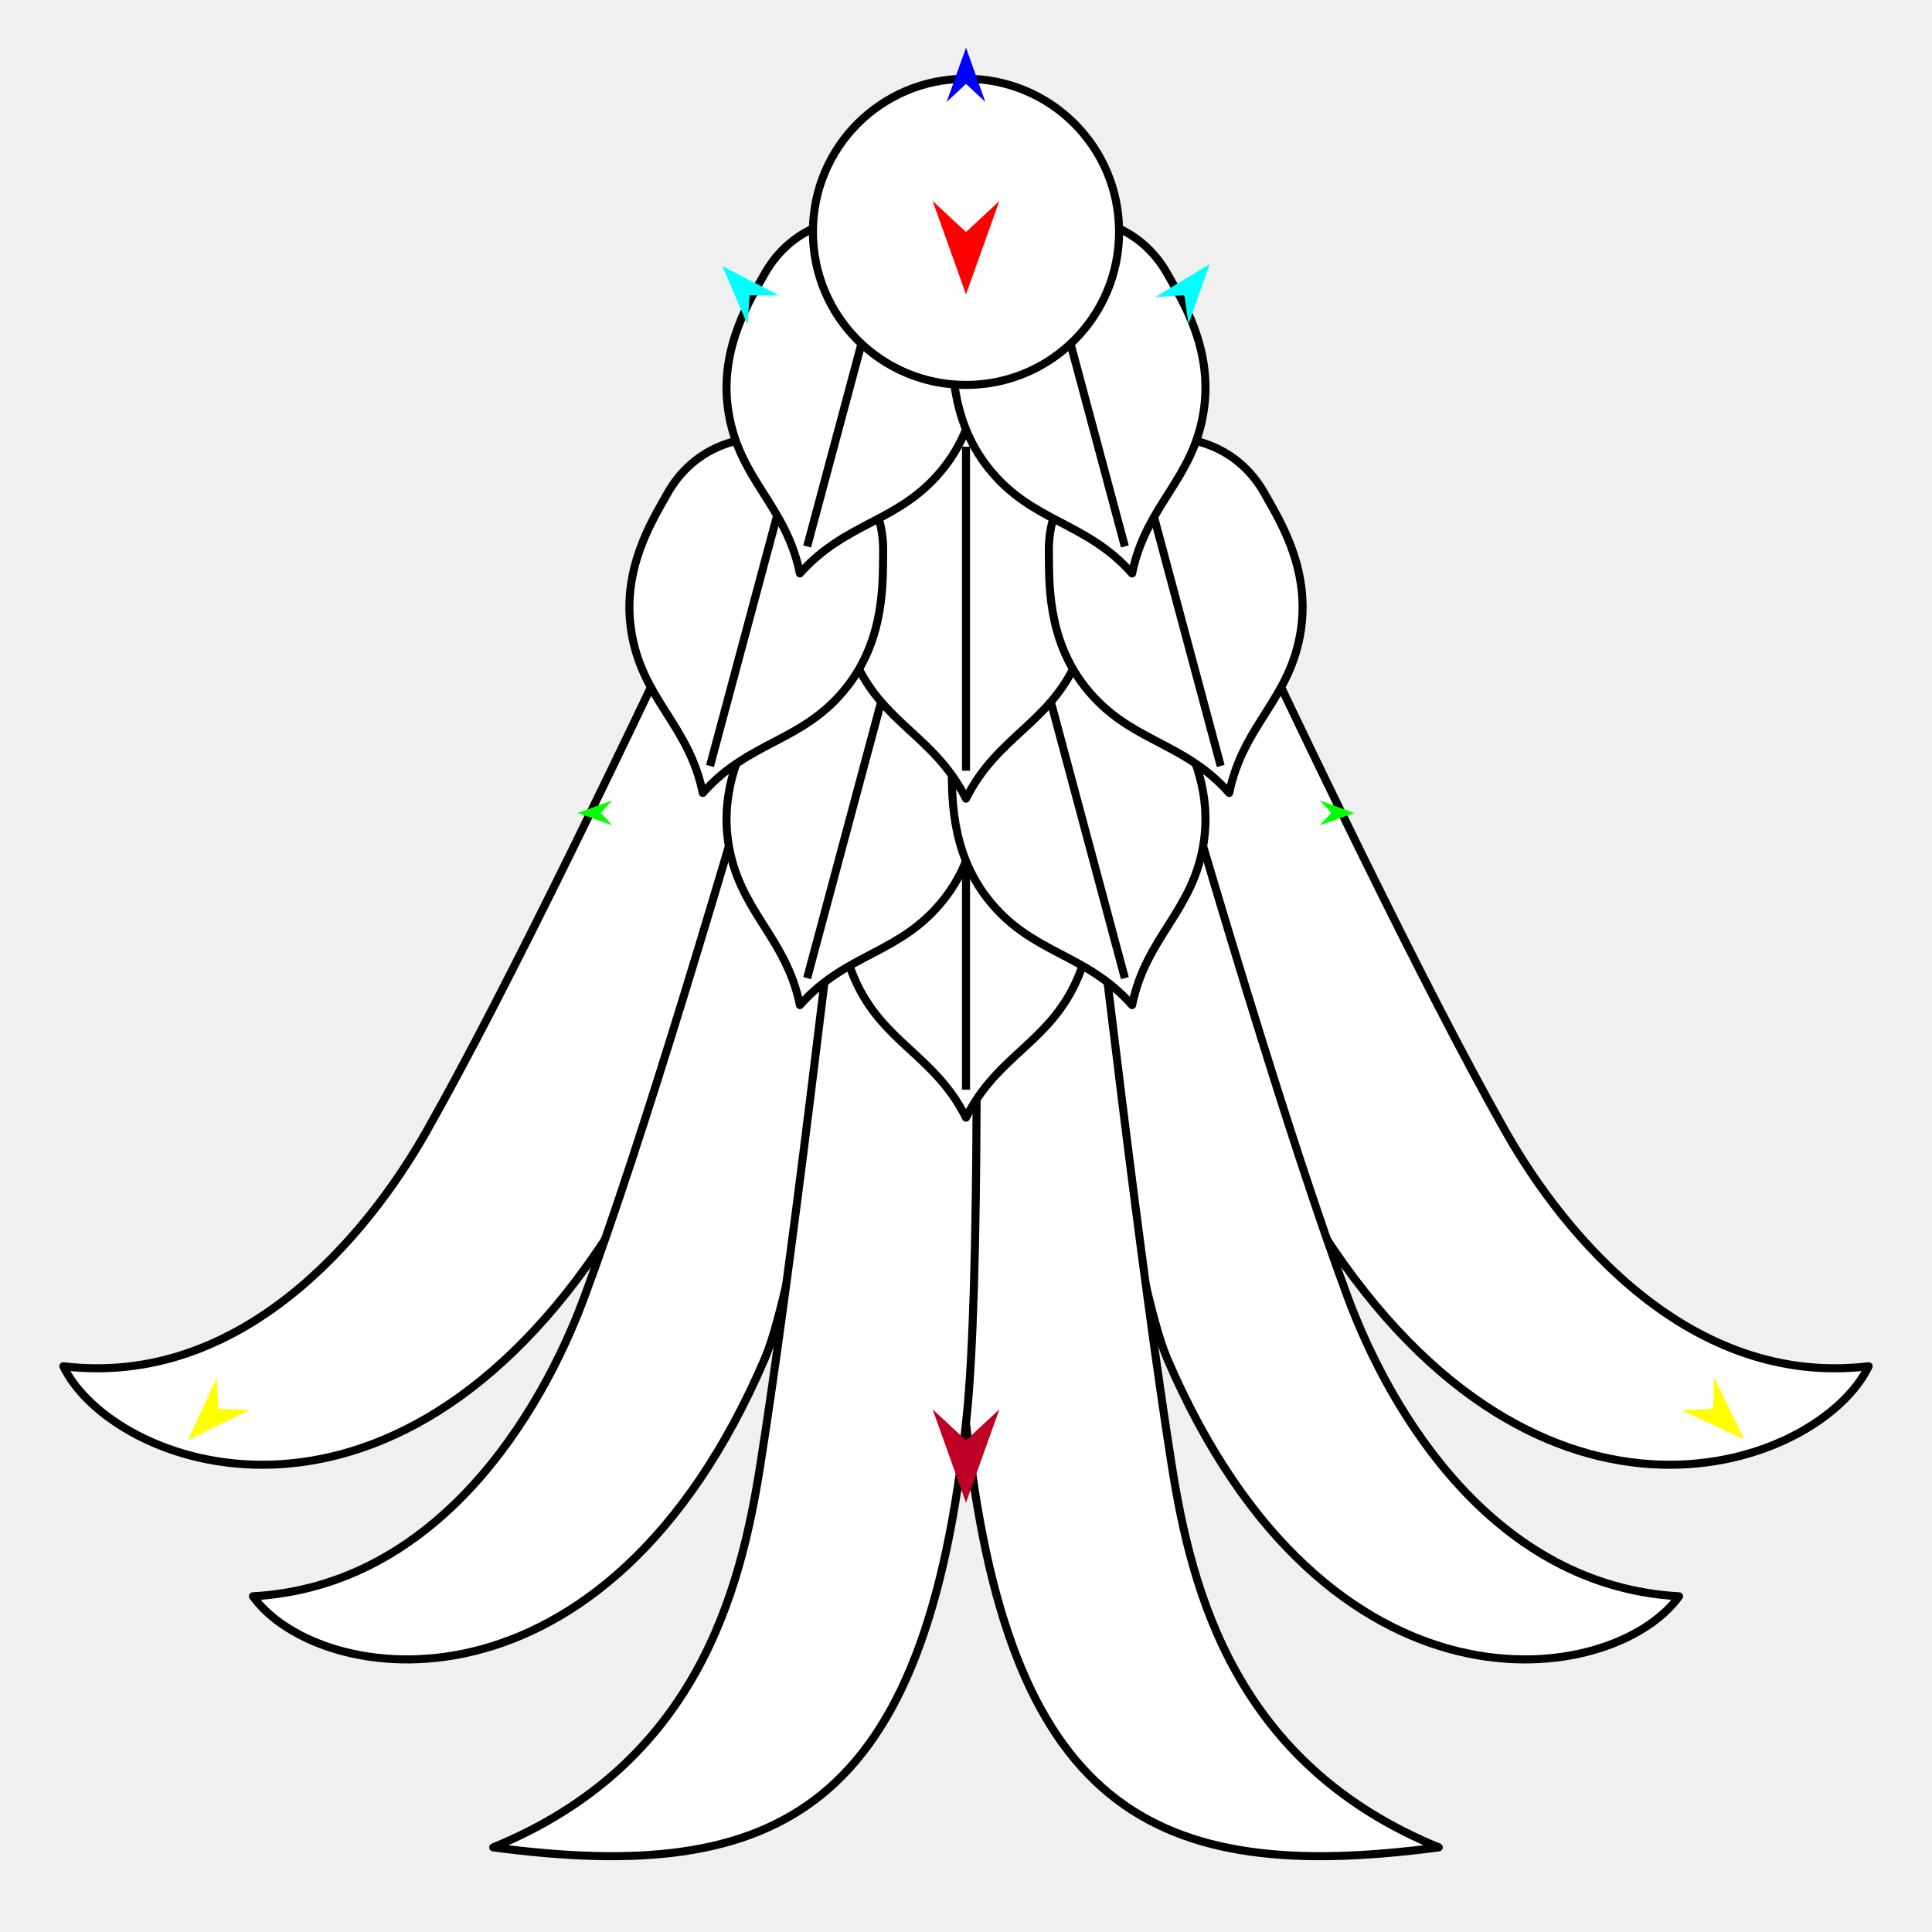
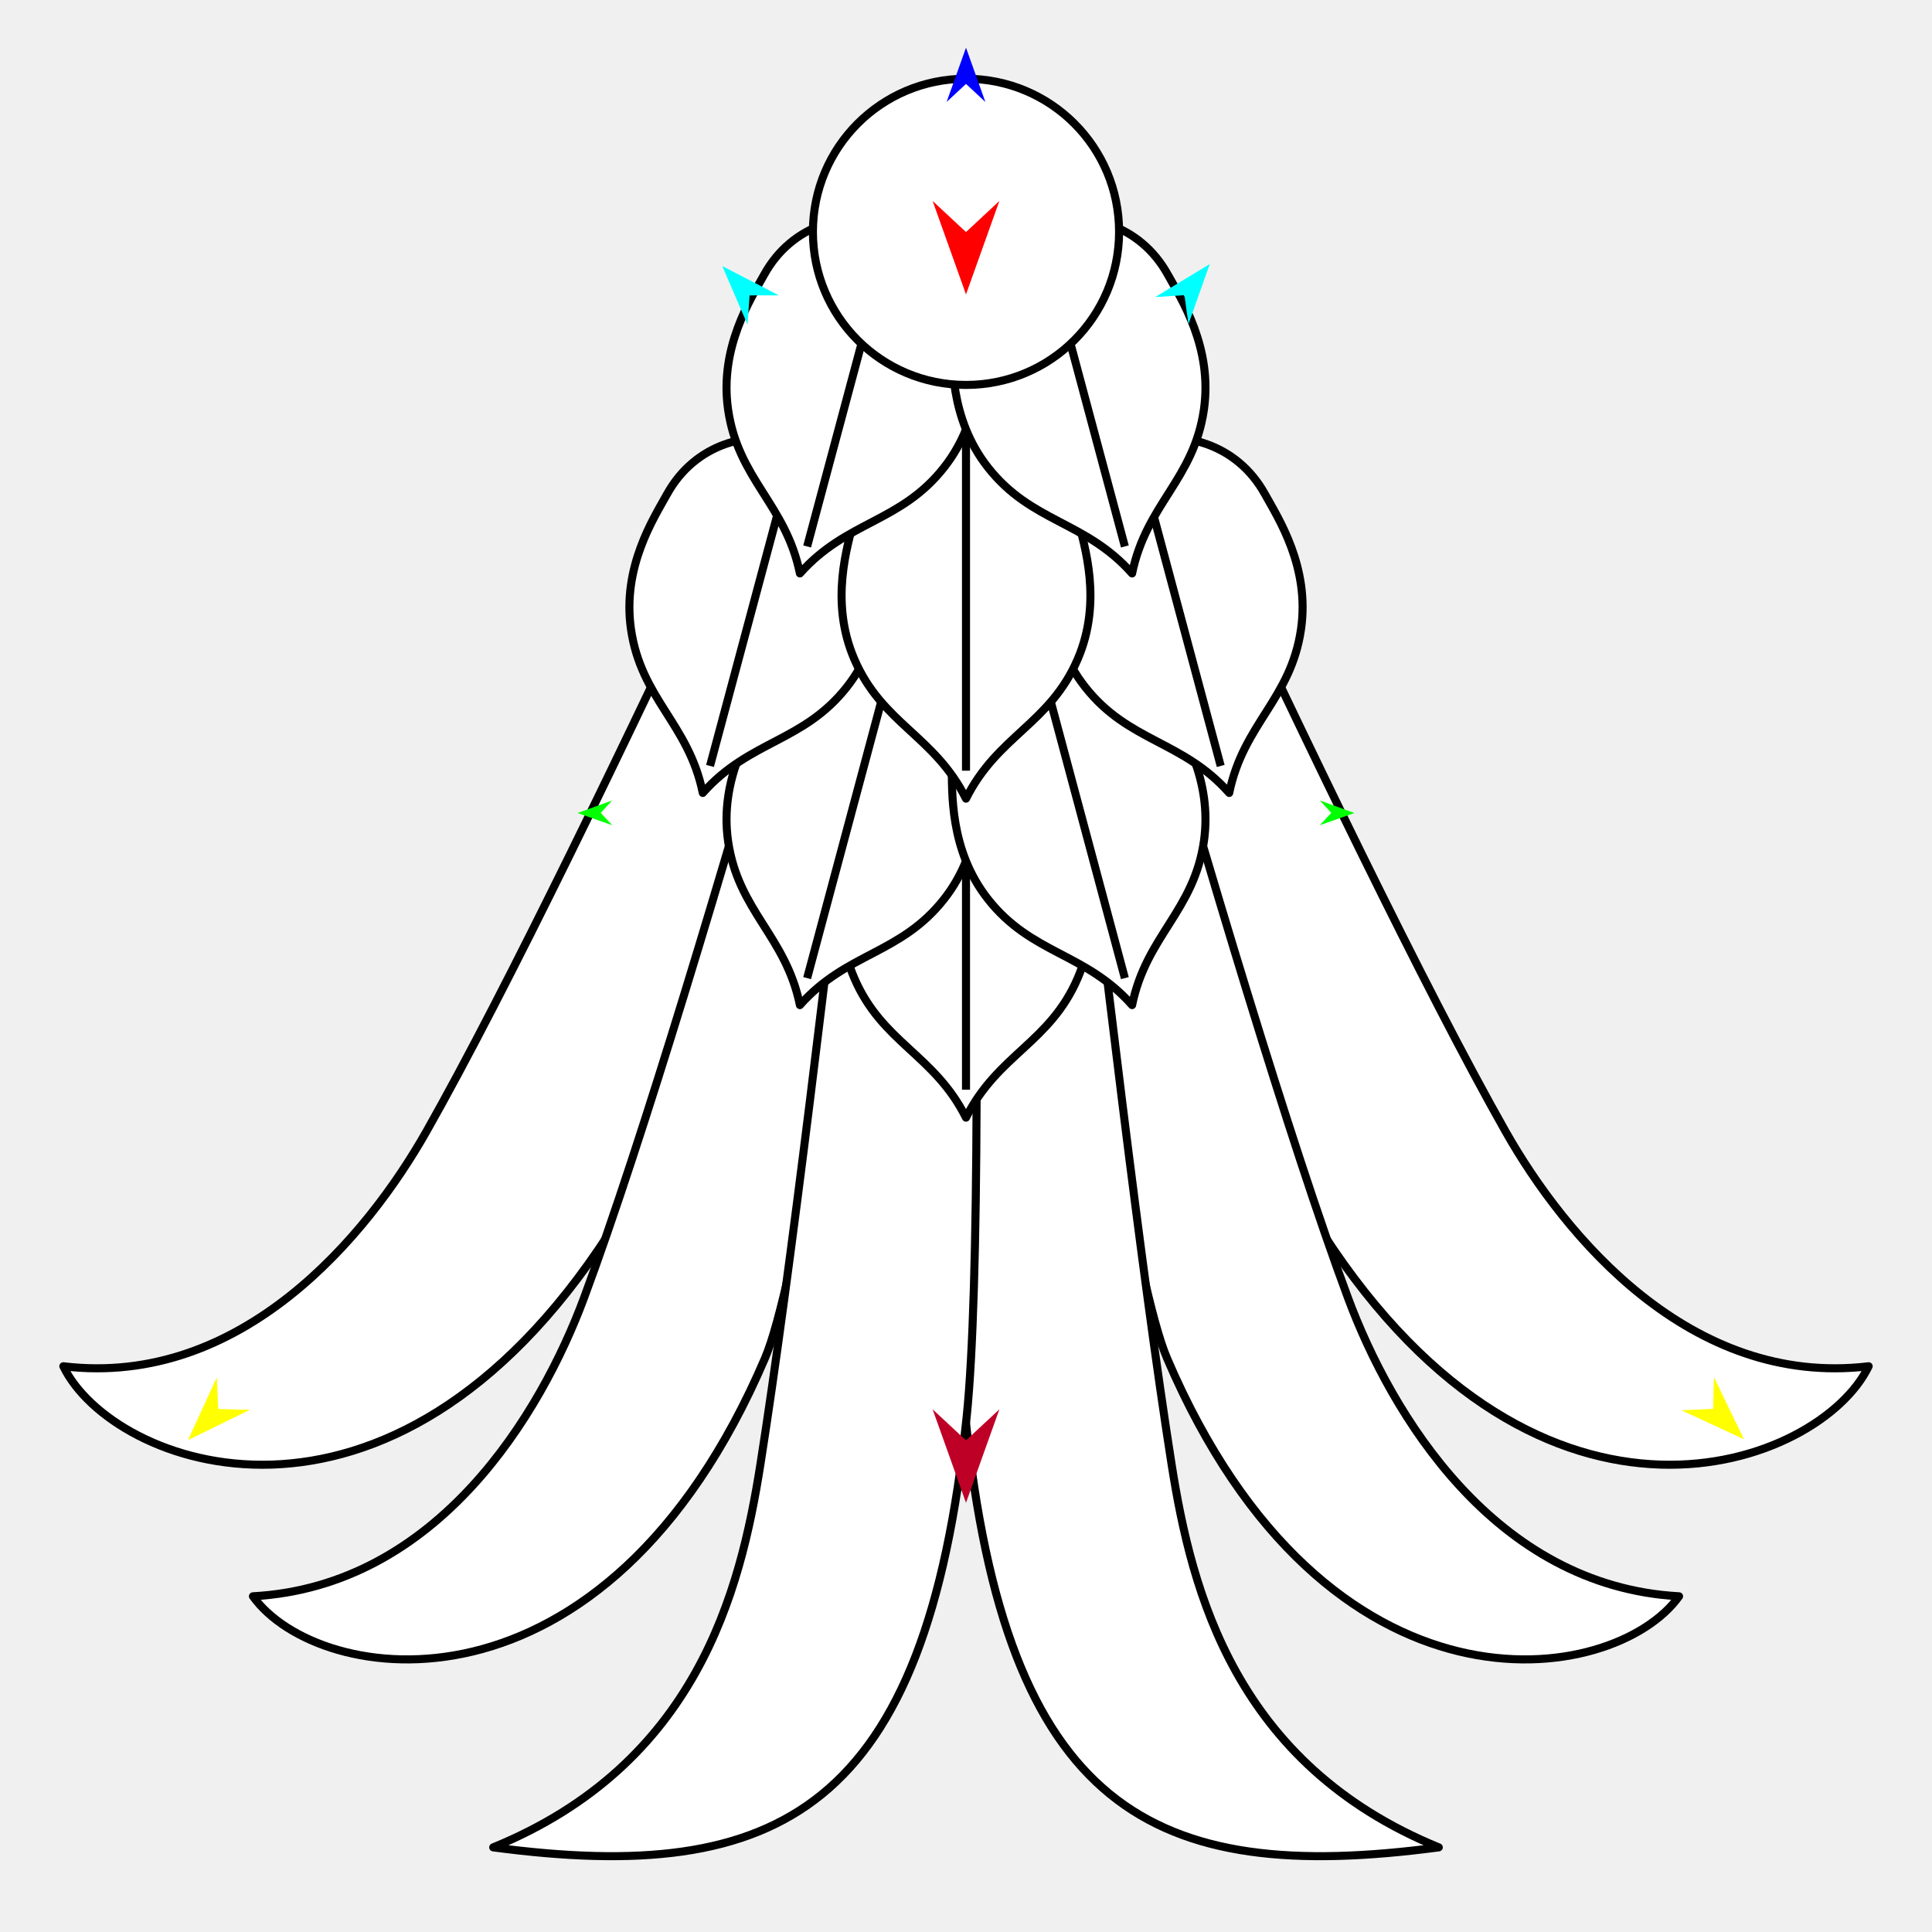
<svg xmlns="http://www.w3.org/2000/svg" version="1.1" id="Frame_0" width="720px" height="720px">
  <g id="tail_eagle">
    <g id="longfeathers">
      <path fill="#ffffff" fill-rule="evenodd" stroke="#000000" stroke-width="3" stroke-linejoin="round" d="M 380.543 46.693 C 380.554 46.718 501.257 316.078 561.096 421.687 C 583.093 460.510 629.928 517.154 696.396 509.165 C 678.439 546.578 574.850 585.965 493.064 459.721 C 462.992 413.301 360.966 33.013 360.956 32.983 C 360.958 32.985 380.541 46.691 380.543 46.693 Z" />
      <path fill="#ffffff" fill-rule="evenodd" stroke="#000000" stroke-width="3" stroke-linejoin="round" d="M 379.995 72.797 C 380.002 72.824 458.776 366.572 502.392 483.788 C 518.426 526.878 556.864 591.115 625.740 594.891 C 601.427 628.810 494.439 645.244 434.920 506.181 C 412.688 454.237 362.314 55.680 362.308 55.649 C 362.310 55.651 379.993 72.795 379.995 72.797 Z" />
      <path fill="#ffffff" fill-rule="evenodd" stroke="#000000" stroke-width="3" stroke-linejoin="round" d="M 378.342 59.212 C 378.345 59.245 414.438 404.572 436.625 545.752 C 444.107 593.361 460.502 657.504 536.194 688.459 C 429.225 702.664 375.018 674.660 359.770 528.172 C 349.890 433.260 362.686 37.569 362.686 37.535 C 362.688 37.537 378.341 59.210 378.342 59.212 Z" />
      <path fill="#ffffff" fill-rule="evenodd" stroke="#000000" stroke-width="3" stroke-linejoin="round" d="M 339.457 46.693 C 339.446 46.718 218.743 316.078 158.904 421.687 C 136.907 460.510 90.072 517.154 23.604 509.165 C 41.561 546.578 145.151 585.965 226.937 459.721 C 257.009 413.301 359.034 33.013 359.044 32.983 C 359.042 32.985 339.459 46.691 339.457 46.693 Z" />
      <path fill="#ffffff" fill-rule="evenodd" stroke="#000000" stroke-width="3" stroke-linejoin="round" d="M 340.006 72.797 C 339.999 72.824 261.225 366.572 217.608 483.788 C 201.574 526.878 163.136 591.115 94.260 594.891 C 118.573 628.810 225.562 645.244 285.080 506.181 C 307.312 454.237 357.687 55.680 357.692 55.649 C 357.690 55.651 340.007 72.795 340.006 72.797 Z" />
      <path fill="#ffffff" fill-rule="evenodd" stroke="#000000" stroke-width="3" stroke-linejoin="round" d="M 341.658 59.212 C 341.656 59.245 305.562 404.572 283.376 545.752 C 275.894 593.361 259.498 657.504 183.807 688.459 C 290.775 702.664 344.982 674.660 360.230 528.172 C 370.110 433.260 357.315 37.569 357.314 37.535 C 357.313 37.537 341.659 59.210 341.658 59.212 Z" />
    </g>
    <g id="tail_eagle_2">
      <path fill="#ffffff" fill-rule="evenodd" stroke="none" d="M 360.000 416.517 C 371.791 392.934 391.284 388.667 401.668 364.431 C 410.842 343.020 404.195 322.452 401.668 312.346 C 391.251 270.678 328.748 270.679 318.332 312.346 C 315.805 322.452 309.158 343.020 318.332 364.431 C 328.716 388.667 348.209 392.934 360.000 416.517 Z" />
      <path fill="none" stroke="#000000" stroke-width="3" stroke-linejoin="round" d="M 360.000 291.512 C 360.000 329.708 360.000 367.904 360.000 406.100 M 318.332 364.431 C 328.716 388.667 348.209 392.934 360.000 416.517 C 371.791 392.934 391.284 388.667 401.668 364.431 C 410.842 343.020 404.195 322.452 401.668 312.346 C 391.251 270.678 328.748 270.679 318.332 312.346 C 315.805 322.452 309.158 343.020 318.332 364.431 " />
      <path fill="#ffffff" fill-rule="evenodd" stroke="none" d="M 298.102 374.577 C 315.596 354.850 335.529 355.773 351.832 335.051 C 366.235 316.744 365.137 295.156 365.313 284.740 C 366.035 241.795 305.661 225.620 284.815 263.171 C 279.759 272.279 268.015 290.426 271.334 313.482 C 275.092 339.579 292.816 348.746 298.102 374.577 Z" />
      <path fill="none" stroke="#000000" stroke-width="3" stroke-linejoin="round" d="M 330.456 253.832 C 320.570 290.726 310.685 327.621 300.799 364.515 M 271.334 313.482 C 275.092 339.579 292.816 348.746 298.102 374.577 C 315.596 354.850 335.529 355.773 351.832 335.051 C 366.235 316.744 365.137 295.156 365.313 284.740 C 366.035 241.795 305.661 225.620 284.815 263.171 C 279.759 272.279 268.015 290.426 271.334 313.482 " />
      <path fill="#ffffff" fill-rule="evenodd" stroke="none" d="M 421.898 374.577 C 427.184 348.746 444.908 339.579 448.666 313.482 C 451.985 290.426 440.241 272.280 435.185 263.172 C 414.338 225.620 353.965 241.797 354.687 284.741 C 354.863 295.156 353.766 316.744 368.168 335.051 C 384.471 355.773 404.404 354.850 421.898 374.577 Z" />
      <path fill="none" stroke="#000000" stroke-width="3" stroke-linejoin="round" d="M 389.544 253.832 C 399.430 290.726 409.315 327.621 419.201 364.515 M 368.168 335.051 C 384.471 355.773 404.404 354.850 421.898 374.577 C 427.184 348.746 444.908 339.579 448.666 313.482 C 451.985 290.426 440.241 272.280 435.185 263.172 C 414.338 225.620 353.965 241.797 354.687 284.741 C 354.863 295.156 353.766 316.744 368.168 335.051 " />
-       <path fill="#ffffff" fill-rule="evenodd" stroke="none" d="M 360.000 297.638 C 371.792 274.055 391.285 269.788 401.669 245.552 C 410.842 224.141 404.195 203.573 401.669 193.467 C 391.251 151.798 328.748 151.799 318.332 193.467 C 315.805 203.572 309.158 224.141 318.332 245.552 C 328.716 269.788 348.209 274.055 360.000 297.638 Z" />
-       <path fill="none" stroke="#000000" stroke-width="3" stroke-linejoin="round" d="M 360.000 166.468 C 360.000 206.719 360.000 246.970 360.000 287.220 M 318.332 245.552 C 328.716 269.788 348.209 274.055 360.000 297.638 C 371.792 274.055 391.285 269.788 401.669 245.552 C 410.842 224.141 404.195 203.573 401.669 193.467 C 391.251 151.798 328.748 151.799 318.332 193.467 C 315.805 203.572 309.158 224.141 318.332 245.552 " />
      <path fill="#ffffff" fill-rule="evenodd" stroke="none" d="M 458.093 295.508 C 463.379 269.677 481.104 260.510 484.862 234.412 C 488.181 211.357 476.436 193.210 471.380 184.103 C 450.533 146.550 390.160 162.728 390.883 205.671 C 391.058 216.087 389.961 237.675 404.364 255.982 C 420.667 276.704 440.600 275.780 458.093 295.508 Z" />
      <path fill="none" stroke="#000000" stroke-width="3" stroke-linejoin="round" d="M 425.263 174.762 C 435.149 211.657 445.035 248.551 454.921 285.446 M 404.364 255.982 C 420.667 276.704 440.600 275.780 458.093 295.508 C 463.379 269.677 481.104 260.510 484.862 234.412 C 488.181 211.357 476.436 193.210 471.380 184.103 C 450.533 146.550 390.160 162.728 390.883 205.671 C 391.058 216.087 389.961 237.675 404.364 255.982 " />
      <path fill="#ffffff" fill-rule="evenodd" stroke="none" d="M 261.907 295.508 C 279.400 275.780 299.333 276.704 315.636 255.982 C 330.039 237.675 328.942 216.087 329.117 205.671 C 329.840 162.727 269.466 146.551 248.620 184.103 C 243.564 193.210 231.819 211.357 235.139 234.412 C 238.896 260.510 256.621 269.677 261.907 295.508 Z" />
      <path fill="none" stroke="#000000" stroke-width="3" stroke-linejoin="round" d="M 294.261 174.762 C 284.375 211.657 274.489 248.551 264.603 285.446 M 235.139 234.412 C 238.896 260.510 256.621 269.677 261.907 295.508 C 279.400 275.780 299.333 276.704 315.636 255.982 C 330.039 237.675 328.942 216.087 329.117 205.671 C 329.840 162.727 269.466 146.551 248.620 184.103 C 243.564 193.210 231.819 211.357 235.139 234.412 " />
+       <path fill="#ffffff" fill-rule="evenodd" stroke="none" d="M 360.000 297.638 C 371.792 274.055 391.285 269.788 401.669 245.552 C 410.842 224.141 404.195 203.573 401.669 193.467 C 391.251 151.798 328.748 151.799 318.332 193.467 C 315.805 203.572 309.158 224.141 318.332 245.552 C 328.716 269.788 348.209 274.055 360.000 297.638 Z" />
+       <path fill="none" stroke="#000000" stroke-width="3" stroke-linejoin="round" d="M 360.000 160.275 C 360.000 202.590 360.000 244.905 360.000 287.220 M 318.332 245.552 C 328.716 269.788 348.209 274.055 360.000 297.638 C 371.792 274.055 391.285 269.788 401.669 245.552 C 410.842 224.141 404.195 203.573 401.669 193.467 C 391.251 151.798 328.748 151.799 318.332 193.467 C 315.805 203.572 309.158 224.141 318.332 245.552 " />
      <path fill="#ffffff" fill-rule="evenodd" stroke="none" d="M 298.102 213.708 C 315.596 193.980 335.529 194.904 351.832 174.182 C 366.235 155.875 365.138 134.286 365.313 123.871 C 366.035 80.926 305.661 64.750 284.815 102.302 C 279.759 111.410 268.015 129.557 271.334 152.612 C 275.092 178.710 292.816 187.877 298.102 213.708 Z" />
      <path fill="none" stroke="#000000" stroke-width="3" stroke-linejoin="round" d="M 330.456 92.962 C 320.570 129.857 310.685 166.751 300.799 203.646 M 271.334 152.612 C 275.092 178.710 292.816 187.877 298.102 213.708 C 315.596 193.980 335.529 194.904 351.832 174.182 C 366.235 155.875 365.138 134.286 365.313 123.871 C 366.035 80.926 305.661 64.750 284.815 102.302 C 279.759 111.410 268.015 129.557 271.334 152.612 " />
      <path fill="#ffffff" fill-rule="evenodd" stroke="none" d="M 421.898 213.708 C 427.184 187.877 444.908 178.710 448.666 152.612 C 451.985 129.557 440.241 111.410 435.185 102.302 C 414.338 64.750 353.965 80.927 354.687 123.871 C 354.863 134.286 353.766 155.875 368.168 174.182 C 384.471 194.904 404.404 193.980 421.898 213.708 Z" />
      <path fill="none" stroke="#000000" stroke-width="3" stroke-linejoin="round" d="M 389.544 92.962 C 399.430 129.857 409.315 166.751 419.201 203.646 M 368.168 174.182 C 384.471 194.904 404.404 193.980 421.898 213.708 C 427.184 187.877 444.908 178.710 448.666 152.612 C 451.985 129.557 440.241 111.410 435.185 102.302 C 414.338 64.750 353.965 80.927 354.687 123.871 C 354.863 134.286 353.766 155.875 368.168 174.182 " />
      <path fill="#ffffff" fill-rule="evenodd" stroke="#000000" stroke-width="3" stroke-linejoin="round" d="M 360.000 29.351 C 391.578 29.351 417.051 54.825 417.051 86.403 C 417.051 117.980 391.578 143.454 360.000 143.454 C 328.422 143.454 302.949 117.980 302.949 86.403 C 302.949 54.825 328.422 29.351 360.000 29.351 Z" />
    </g>
    <g id="specs_2">
      <path fill="#ff0000" fill-rule="evenodd" stroke="none" d="M 360.000 109.717 C 360.001 109.713 372.432 74.907 372.433 74.904 C 372.432 74.905 360.001 86.471 360.000 86.472 C 359.999 86.471 347.568 74.905 347.567 74.904 C 347.568 74.907 359.999 109.713 360.000 109.717 Z" />
      <path fill="#0000ff" fill-rule="evenodd" stroke="none" d="M 360.000 17.772 C 360.001 17.774 367.221 37.992 367.222 37.994 C 367.221 37.993 360.001 31.275 360.000 31.274 C 359.999 31.275 352.779 37.993 352.778 37.994 C 352.779 37.992 359.999 17.774 360.000 17.772 Z" />
      <path fill="#00ff00" fill-rule="evenodd" stroke="none" d="M 215.240 302.987 C 215.242 302.987 228.129 298.310 228.130 298.310 C 228.130 298.310 223.863 302.943 223.862 302.944 C 223.863 302.944 228.176 307.533 228.176 307.534 C 228.175 307.533 215.242 302.988 215.240 302.987 Z" />
      <path fill="#ffff00" fill-rule="evenodd" stroke="none" d="M 70.060 536.662 C 70.061 536.660 80.783 513.314 80.784 513.312 C 80.784 513.313 81.348 525.102 81.349 525.103 C 81.350 525.103 93.148 525.389 93.149 525.389 C 93.147 525.390 70.062 536.661 70.060 536.662 Z" />
      <path fill="#ffff00" fill-rule="evenodd" stroke="none" d="M 649.940 536.376 C 649.939 536.374 638.751 513.248 638.750 513.245 C 638.750 513.247 638.422 525.045 638.422 525.046 C 638.421 525.046 626.630 525.568 626.629 525.568 C 626.631 525.569 649.938 536.375 649.940 536.376 Z" />
      <path fill="#00ff00" fill-rule="evenodd" stroke="none" d="M 504.760 302.987 C 504.758 302.987 491.871 298.310 491.870 298.310 C 491.870 298.310 496.137 302.943 496.138 302.944 C 496.137 302.944 491.824 307.533 491.824 307.534 C 491.825 307.533 504.758 302.988 504.760 302.987 Z" />
      <path fill="#00ffff" fill-rule="evenodd" stroke="none" d="M 450.833 98.415 C 450.832 98.417 442.905 120.800 442.904 120.802 C 442.904 120.801 441.402 109.996 441.402 109.995 C 441.401 109.995 430.517 110.714 430.516 110.714 C 430.518 110.713 450.831 98.416 450.833 98.415 Z" />
      <path fill="#00ffff" fill-rule="evenodd" stroke="none" d="M 269.167 99.157 C 269.168 99.159 278.570 120.964 278.571 120.966 C 278.571 120.965 279.349 110.084 279.349 110.083 C 279.350 110.083 290.258 110.074 290.259 110.074 C 290.257 110.073 269.169 99.158 269.167 99.157 Z" />
      <path fill="#be0027" fill-rule="evenodd" stroke="none" d="M 360.000 560.034 C 360.001 560.031 372.432 525.225 372.433 525.221 C 372.432 525.222 360.001 536.788 360.000 536.789 C 359.999 536.788 347.568 525.222 347.567 525.221 C 347.568 525.225 359.999 560.031 360.000 560.034 Z" />
    </g>
  </g>
</svg>
